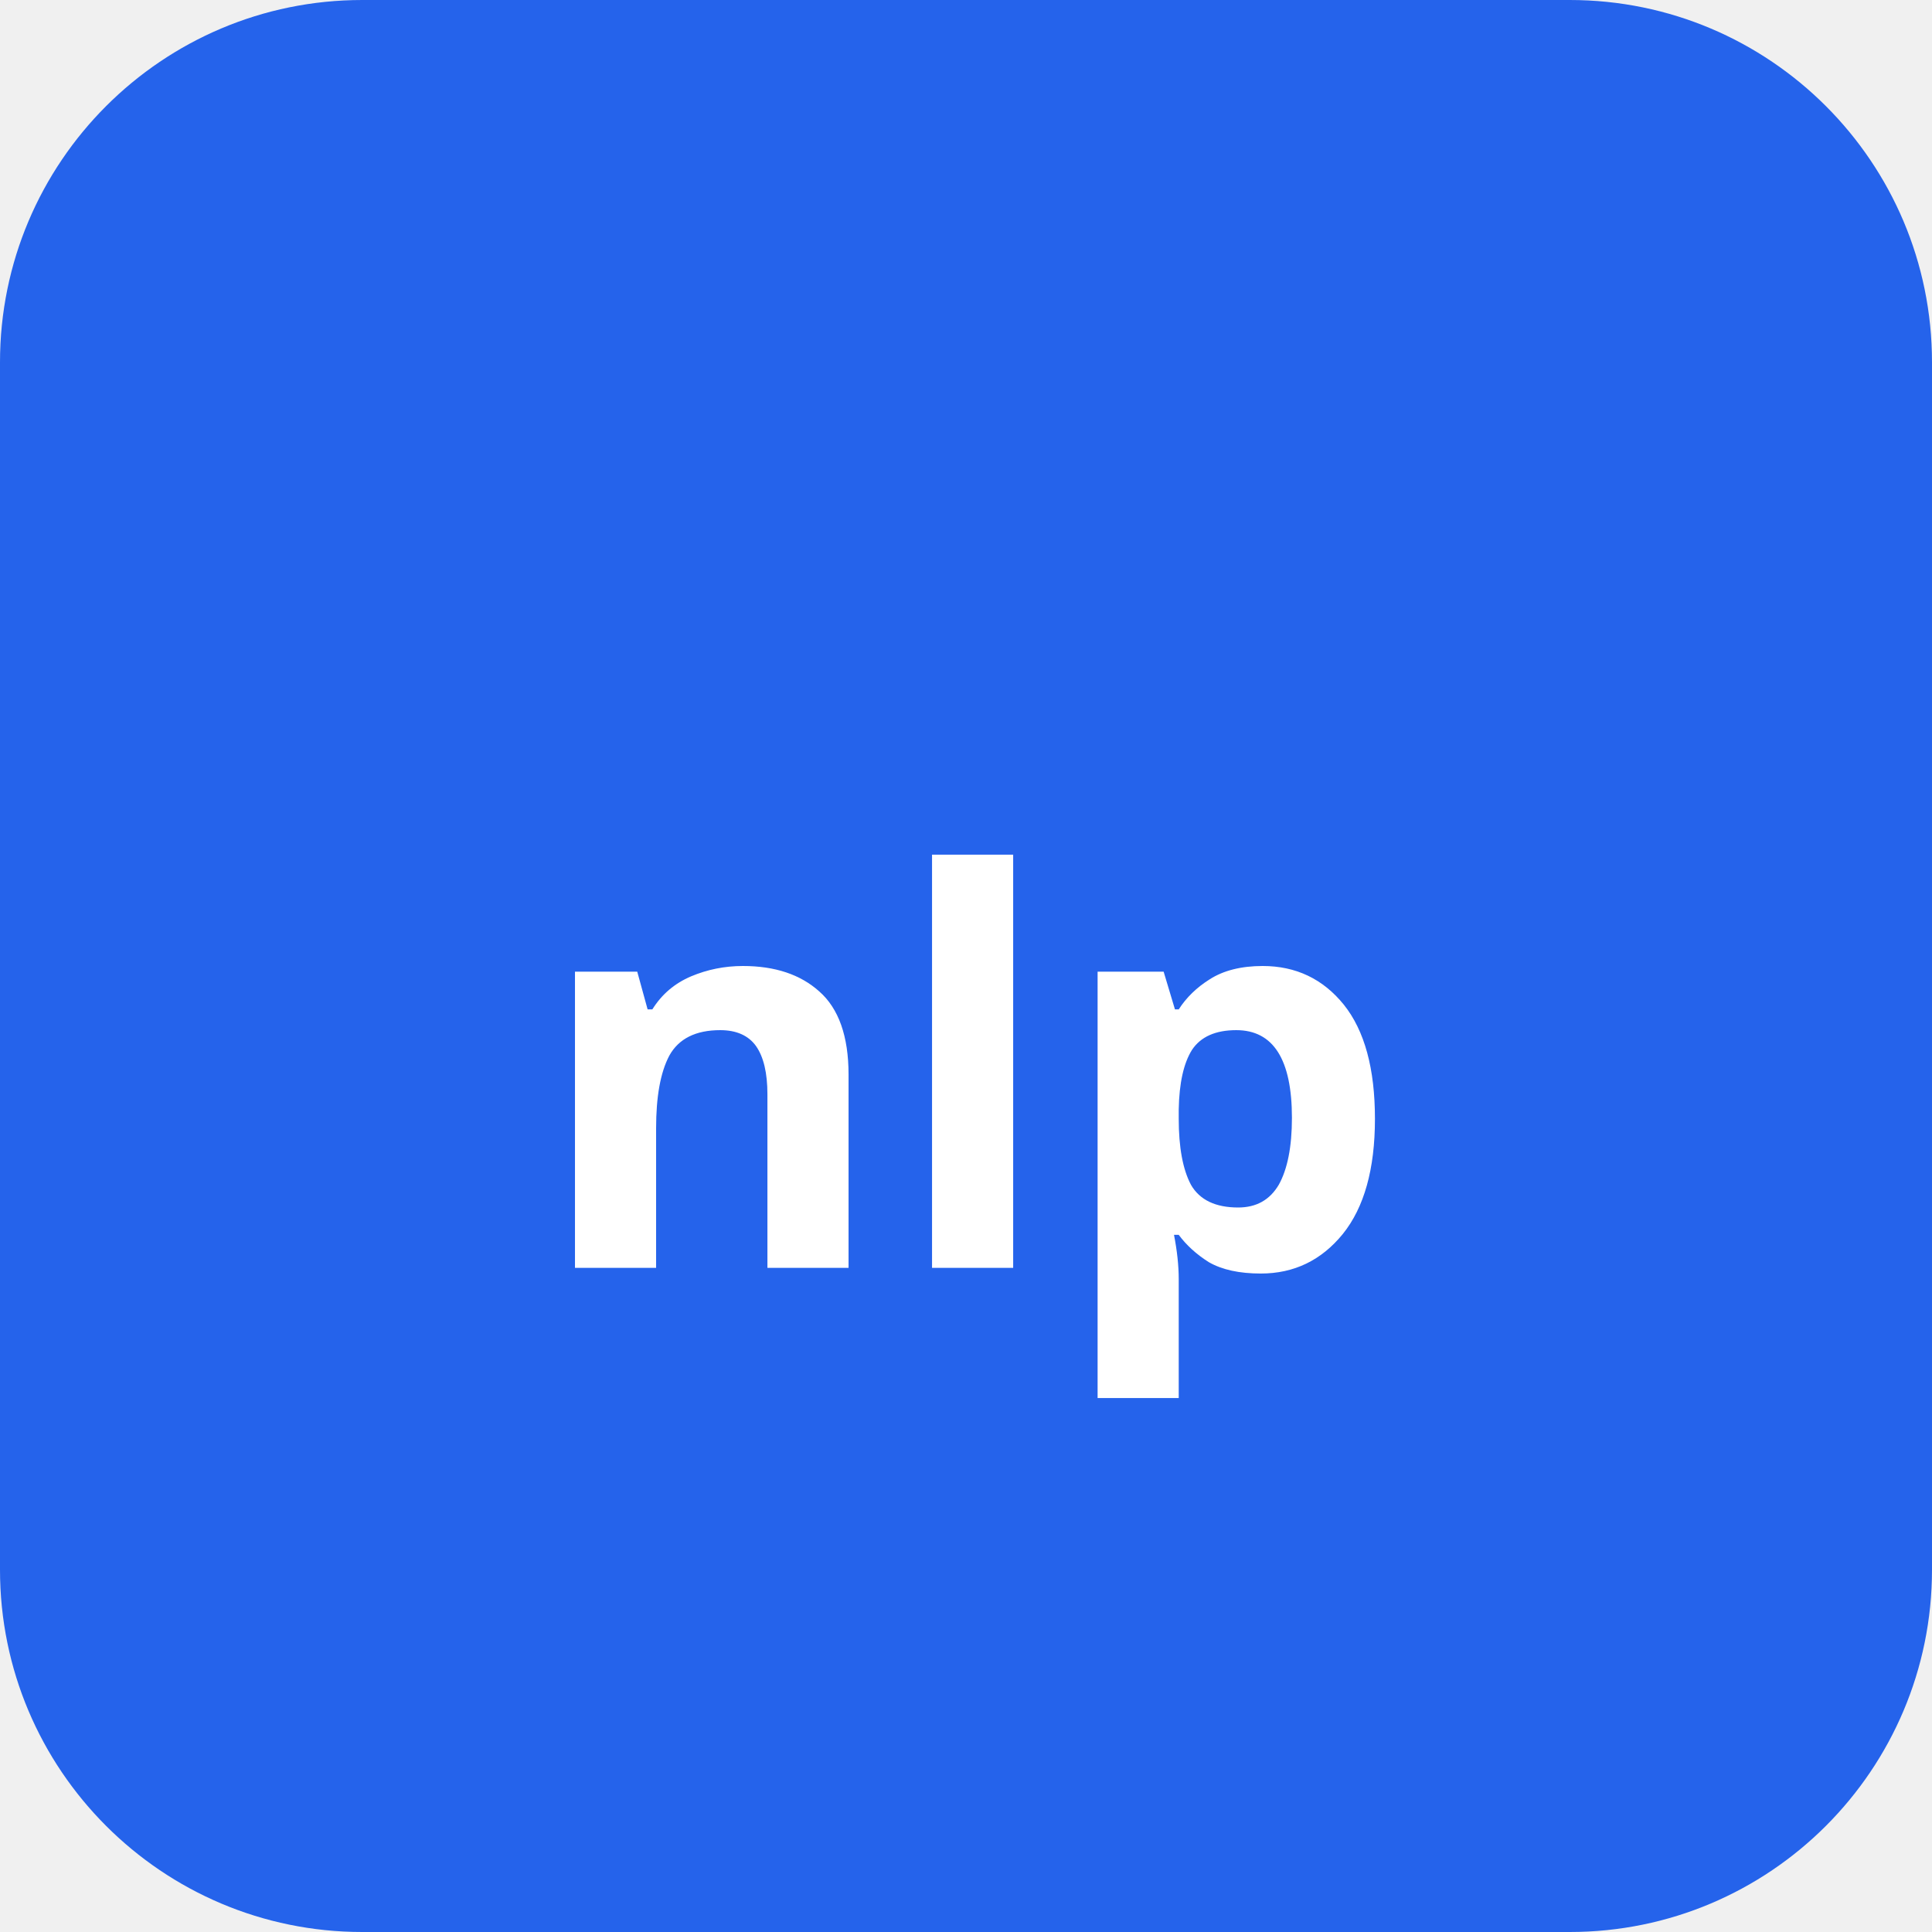
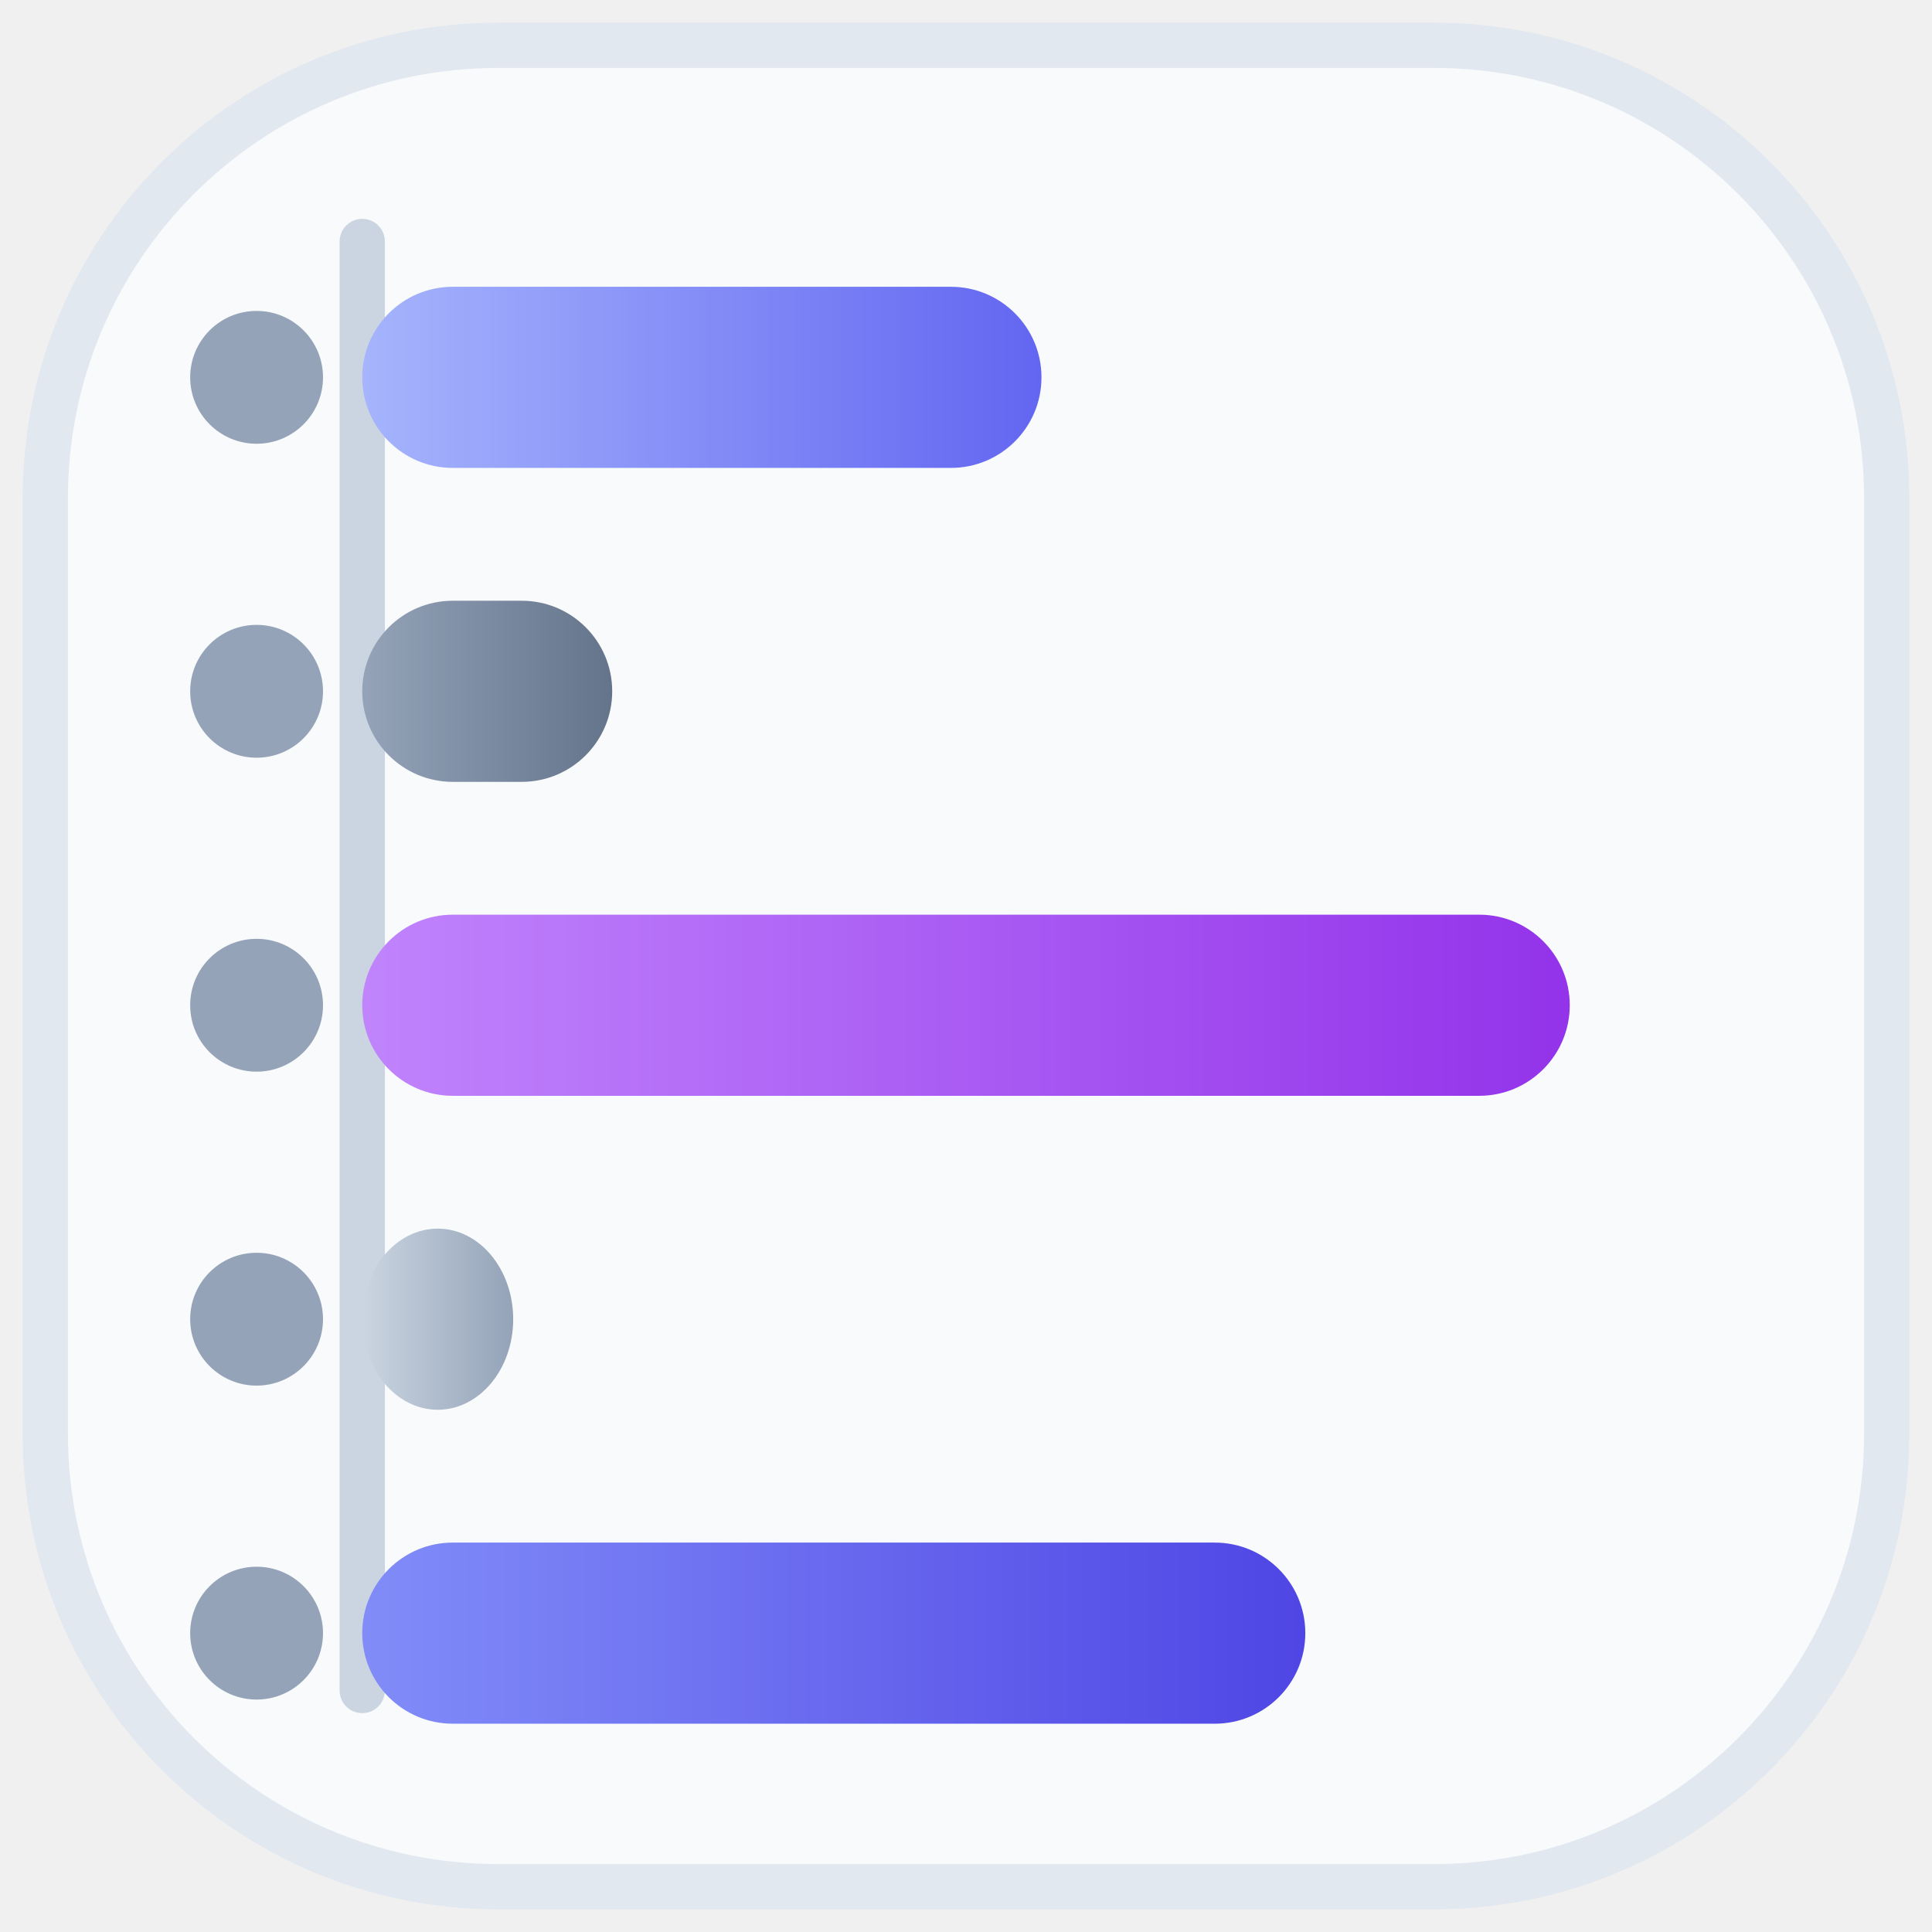
<svg xmlns="http://www.w3.org/2000/svg" viewBox="0 0 32 32" role="img" aria-label="nlp-shap">
-   <rect width="32" height="32" rx="6" fill="#2563eb" />
-   <text x="16" y="21" text-anchor="middle" font-family="system-ui,sans-serif" font-size="9" font-weight="700" fill="#ffffff">nlp</text>
+   <defs>
+     <linearGradient id="bar-a" x1="0" y1="0" x2="1" y2="0">
+       <stop offset="0%" stop-color="#a5b4fc" />
+       <stop offset="100%" stop-color="#6366f1" />
+     </linearGradient>
+     <linearGradient id="bar-b" x1="0" y1="0" x2="1" y2="0">
+       <stop offset="0%" stop-color="#94a3b8" />
+       <stop offset="100%" stop-color="#64748b" />
+     </linearGradient>
+     <linearGradient id="bar-c" x1="0" y1="0" x2="1" y2="0">
+       <stop offset="0%" stop-color="#c084fc" />
+       <stop offset="100%" stop-color="#9333ea" />
+     </linearGradient>
+     <linearGradient id="bar-d" x1="0" y1="0" x2="1" y2="0">
+       <stop offset="0%" stop-color="#cbd5e1" />
+       <stop offset="100%" stop-color="#94a3b8" />
+     </linearGradient>
+     <linearGradient id="bar-e" x1="0" y1="0" x2="1" y2="0">
+       <stop offset="0%" stop-color="#818cf8" />
+       <stop offset="100%" stop-color="#4f46e5" />
+     </linearGradient>
+   </defs>
+   <rect x="0.75" y="0.75" width="30.5" height="30.5" rx="7.5" fill="#f8fafc" stroke="#e2e8f0" stroke-width="0.75" />
+   <line x1="6" y1="4" x2="6" y2="28" stroke="#cbd5e1" stroke-width="0.75" stroke-linecap="round" />
+   <circle cx="4.25" cy="6.25" r="1.1" fill="#94a3b8" />
+   <rect x="6" y="4.75" width="11.25" height="3" rx="1.5" fill="url(#bar-a)" />
+   <circle cx="4.25" cy="11.45" r="1.1" fill="#94a3b8" />
+   <rect x="6" y="9.95" width="4.14" height="3" rx="1.5" fill="url(#bar-b)" />
+   <circle cx="4.25" cy="16.65" r="1.1" fill="#94a3b8" />
+   <rect x="6" y="15.15" width="20" height="3" rx="1.5" fill="url(#bar-c)" />
+   <circle cx="4.25" cy="21.85" r="1.1" fill="#94a3b8" />
+   <rect x="6" y="20.35" width="2.5" height="3" rx="1.5" fill="url(#bar-d)" />
+   <circle cx="4.25" cy="27.05" r="1.1" fill="#94a3b8" />
+   <rect x="6" y="25.55" width="15.62" height="3" rx="1.5" fill="url(#bar-e)" />
</svg>
